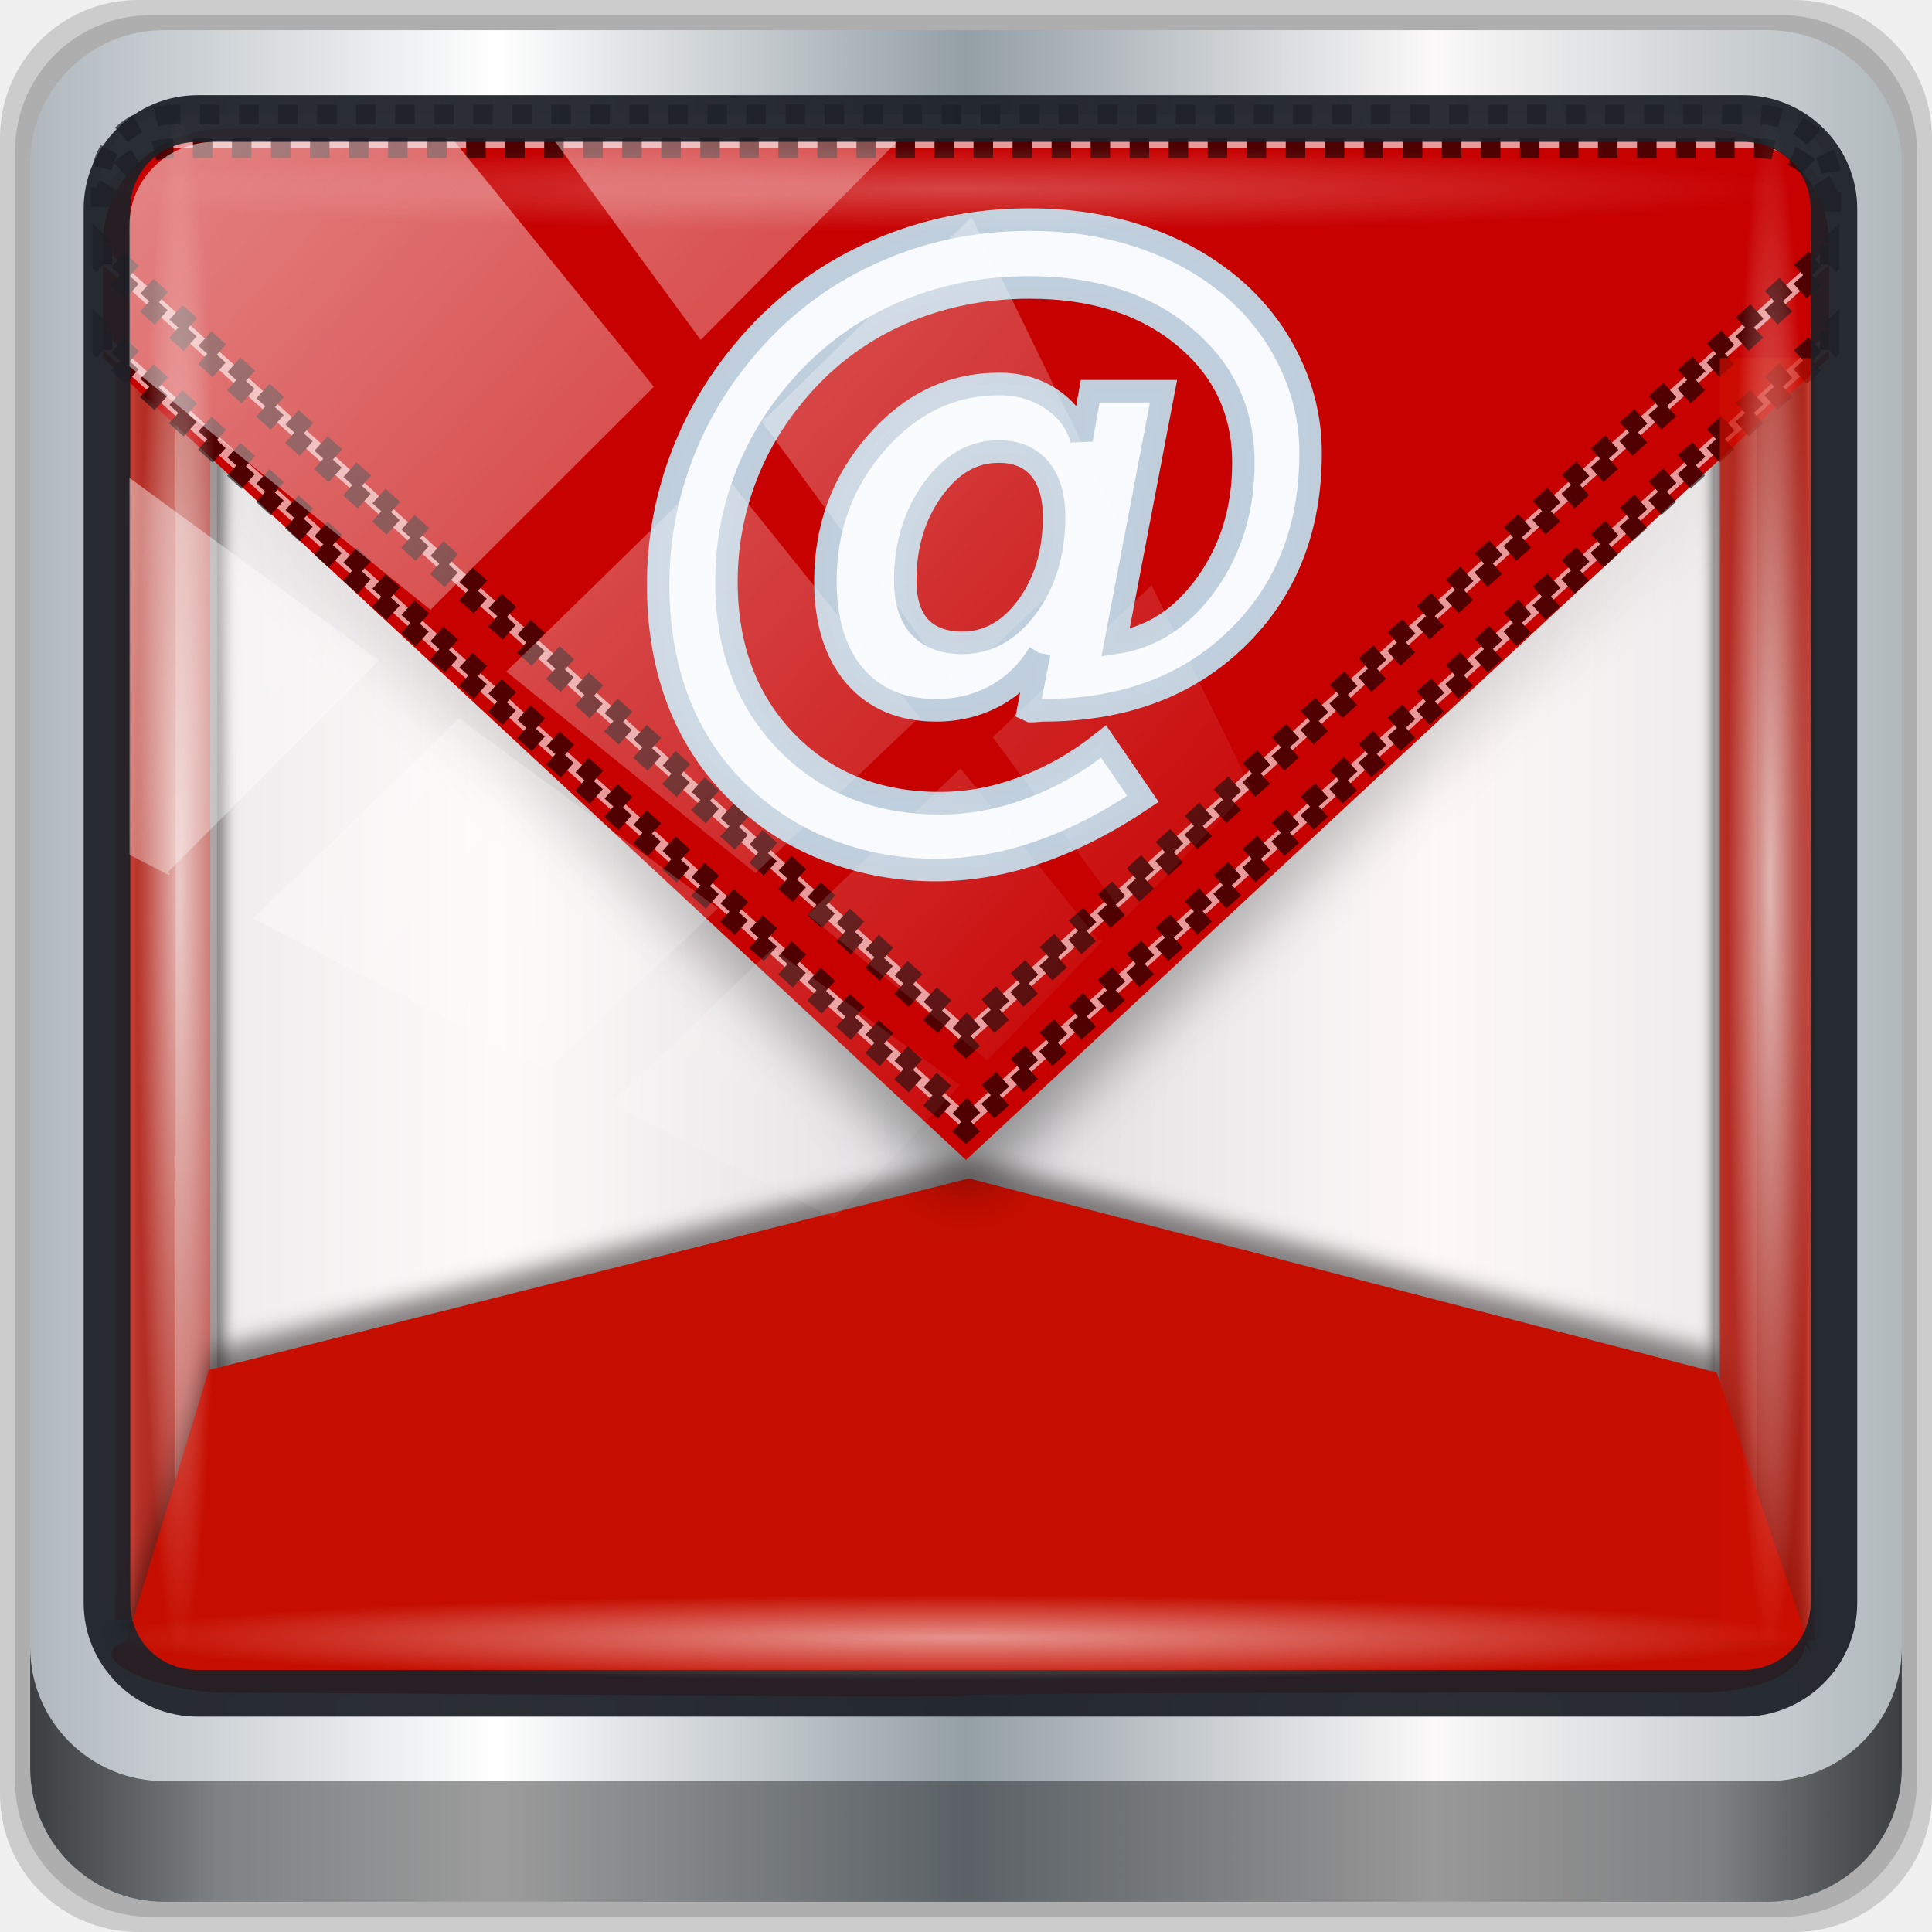
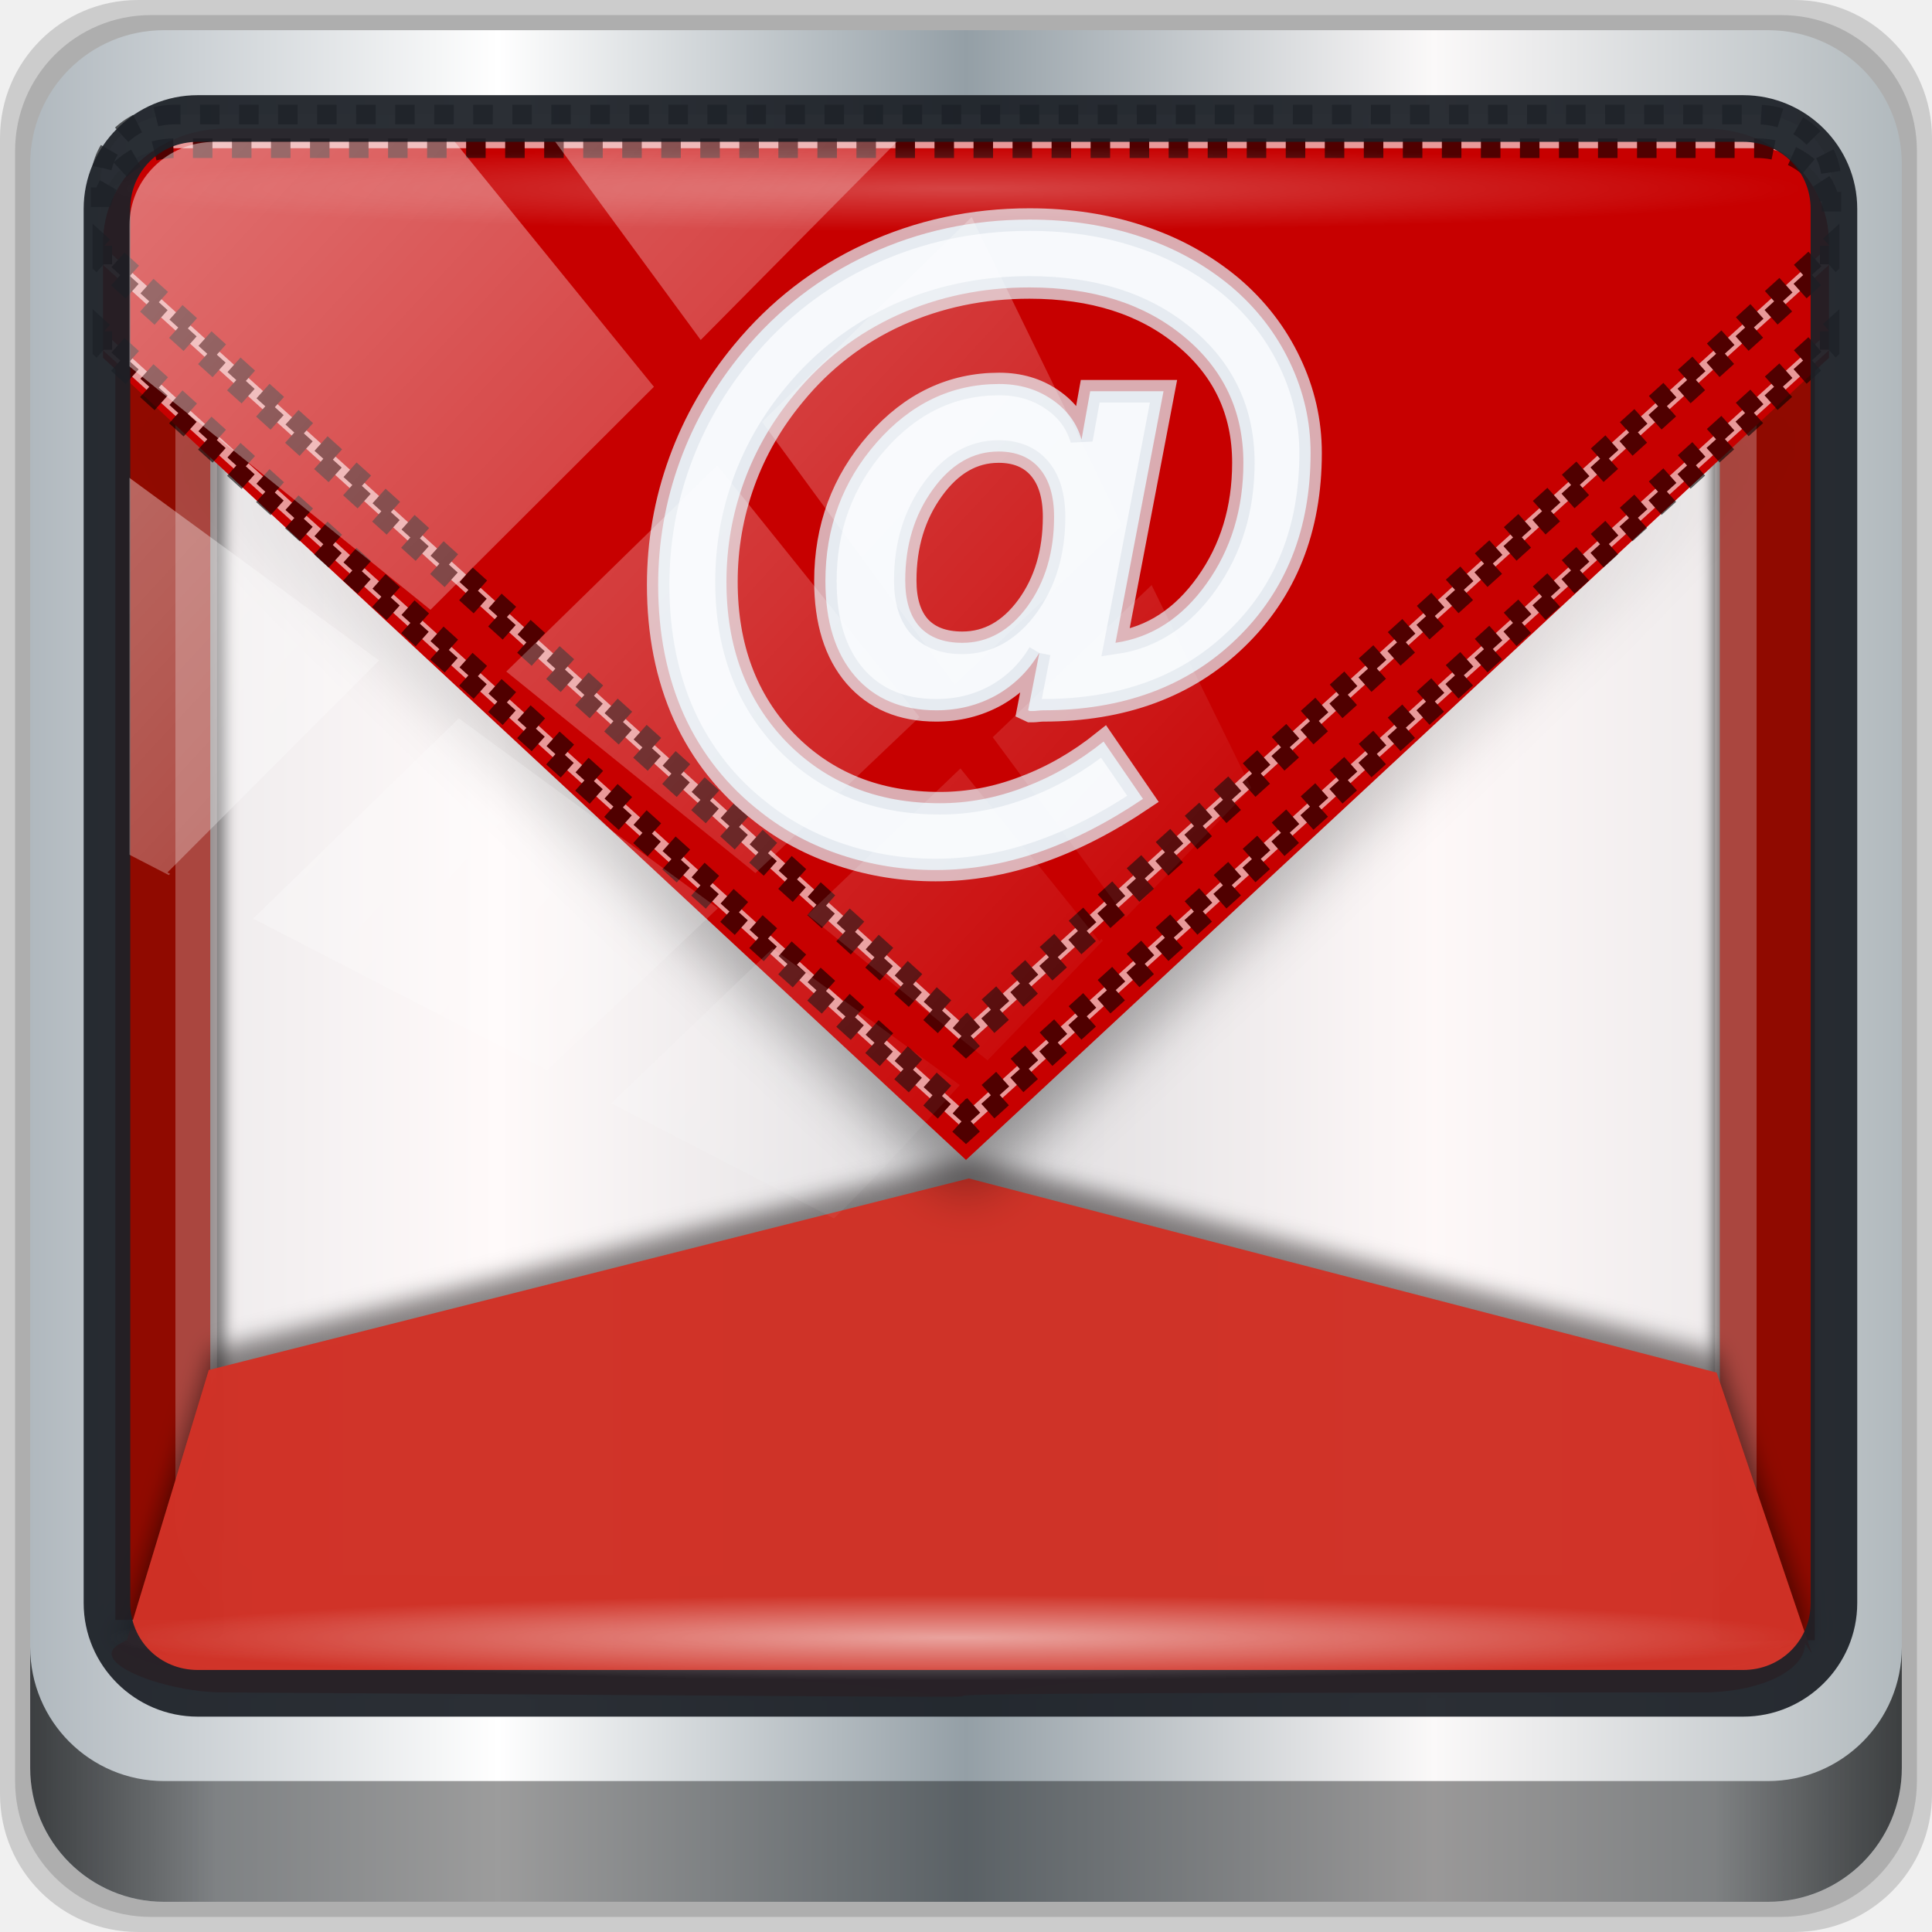
<svg xmlns="http://www.w3.org/2000/svg" xmlns:xlink="http://www.w3.org/1999/xlink" width="96" height="96" viewBox="0 0 96 96" version="1.1" id="svg1072">
  <defs id="defs1066">
    <linearGradient y2="47" x2="90" y1="47" x1="6" gradientTransform="matrix(1.107143,0,0,1.107143,-4.993903,-3.620687)" gradientUnits="userSpaceOnUse" id="linearGradient4071" xlink:href="#linearGradient6139-0" />
    <linearGradient id="linearGradient6139-0">
      <stop style="stop-color:#b0b8be;stop-opacity:1" offset="0" id="stop6141-2" />
      <stop id="stop6151-0" offset="0.25" style="stop-color:#ffffff;stop-opacity:1;" />
      <stop id="stop6147-1" offset="0.5" style="stop-color:#949fa6;stop-opacity:1" />
      <stop style="stop-color:#fbf9f9;stop-opacity:1;" offset="0.75" id="stop6149-4" />
      <stop style="stop-color:#b1b9bd;stop-opacity:1" offset="1" id="stop6143-4" />
    </linearGradient>
    <linearGradient gradientUnits="userSpaceOnUse" y2="88.172" x2="94.5" y1="88.172" x1="1.5" id="linearGradient4129" xlink:href="#linearGradient3832-0-6-1-1" gradientTransform="translate(0.1489535,0.415026)" />
    <linearGradient id="linearGradient3832-0-6-1-1">
      <stop id="stop3834-6-3-7-1" offset="0" style="stop-color:#000000;stop-opacity:1;" />
      <stop style="stop-color:#000000;stop-opacity:0.588;" offset="0.1" id="stop3872-2-4" />
      <stop id="stop3844-6-2-7-6" offset="0.9" style="stop-color:#000000;stop-opacity:0.588;" />
      <stop id="stop3836-5-0-2-9" offset="1" style="stop-color:#000000;stop-opacity:1;" />
    </linearGradient>
    <radialGradient r="43.199" fy="44.893" fx="13.948" cy="44.893" cx="13.948" gradientTransform="matrix(0.9751338,0,0,0.04919072,34.04765,79.58172)" gradientUnits="userSpaceOnUse" id="radialGradient7462" xlink:href="#linearGradient3737" />
    <linearGradient id="linearGradient3737">
      <stop id="stop3739" style="stop-color:#ffffff;stop-opacity:1" offset="0" />
      <stop id="stop3741" style="stop-color:#ffffff;stop-opacity:0" offset="1" />
    </linearGradient>
-     <radialGradient r="43.199" fy="44.893" fx="13.948" cy="44.893" cx="13.948" gradientTransform="matrix(0.8883266,0,0,0.04919072,31.95952,-90.31726)" gradientUnits="userSpaceOnUse" id="radialGradient7464" xlink:href="#linearGradient3737" />
    <linearGradient y2="14.514" x2="50.528" y1="-28.642" x1="2.771" gradientUnits="userSpaceOnUse" id="linearGradient4767" xlink:href="#linearGradient3737" />
    <clipPath clipPathUnits="userSpaceOnUse" id="clipPath4156-4-1">
      <path style="opacity:0.6;fill:#ffffff;fill-opacity:1;stroke:none" d="m 27.046,-55.695 -14.214,13.321 h 0.061 l 15.653,21.771 10.231,-10.546 C 38.562,-32.302 27.468,-54.819 27.046,-55.695 Z M 9.647,-39.383 -5.241,-25.321 15.988,-7.806 26.372,-18.383 Z m 31.491,12.951 -9.741,9.714 8.945,12.458 7.781,-7.555 z m -49.84,4.379 -13.754,12.982 26.283,13.846 0.061,-0.062 -0.123,-0.062 L 13.599,-5.401 -8.702,-22.053 Z m 38.015,7.401 -9.803,9.775 11.579,9.559 7.628,-7.401 -8.669,-11.009 z m 20.187,5.674 -7.383,7.216 6.188,8.542 5.82,-6.137 z m -32.195,6.322 -9.557,9.498 13.662,7.185 7.934,-7.678 z m 23.312,2.374 -7.107,6.938 8.363,6.907 5.361,-5.674 -0.061,-0.092 -0.092,0.123 -6.464,-8.203 z m -8.73,8.542 -7.505,7.339 10.354,5.458 c 1.397,-1.321 5.675,-6.123 5.851,-6.322 z" id="path4158-0-8" />
    </clipPath>
    <linearGradient xlink:href="#linearGradient3641-9" id="linearGradient4784" gradientUnits="userSpaceOnUse" gradientTransform="translate(100,-1)" x1="51" y1="62" x2="51" y2="21" />
    <linearGradient id="linearGradient3641-9">
      <stop offset="0" style="stop-color:#000000;stop-opacity:1" id="stop3643-0" />
      <stop offset="1" style="stop-color:#000000;stop-opacity:0" id="stop3645-4" />
    </linearGradient>
    <clipPath id="clipPath3703-2">
      <rect style="fill:#ff00ff;fill-opacity:1;fill-rule:nonzero;stroke:none" id="rect3705-4" y="6" x="106" ry="6" rx="6" height="84" width="84" />
    </clipPath>
    <filter style="color-interpolation-filters:sRGB" id="filter3649-9">
      <feGaussianBlur stdDeviation="1.38" id="feGaussianBlur3651-1" />
    </filter>
-     <radialGradient xlink:href="#linearGradient3737" id="radialGradient870" gradientUnits="userSpaceOnUse" gradientTransform="matrix(0.8883266,0,0,0.04919072,31.95952,-11.2672)" cx="13.948" cy="44.893" fx="13.948" fy="44.893" r="43.199" />
    <radialGradient xlink:href="#linearGradient3737" id="radialGradient874" gradientUnits="userSpaceOnUse" gradientTransform="matrix(0.9751338,0,0,0.04919072,34.04765,7.581722)" cx="13.948" cy="44.893" fx="13.948" fy="44.893" r="43.199" />
    <filter style="color-interpolation-filters:sRGB" id="filter889" x="-0.016" width="1.031" y="-0.051" height="1.103">
      <feGaussianBlur stdDeviation="0.589" id="feGaussianBlur891" />
    </filter>
    <filter style="color-interpolation-filters:sRGB" id="filter907" x="-0.174" width="1.348" y="-0.013" height="1.026">
      <feGaussianBlur stdDeviation="0.342" id="feGaussianBlur909" />
    </filter>
  </defs>
  <g id="layer1" transform="translate(0,-1026.52)">
    <g transform="translate(-0.1489564,1026.105)" style="display:inline" id="g2574">
      <path id="path3288" d="M 89.292,0.415 H 7.006 c -3.799,0 -6.857,3.058 -6.857,6.857 V 89.558 c 0,3.799 3.058,6.857 6.857,6.857 H 89.292 c 3.799,0 6.857,-3.058 6.857,-6.857 V 7.272 c 0,-3.799 -3.058,-6.857 -6.857,-6.857 z" style="display:inline;opacity:0.15;fill:#000000;fill-opacity:1;fill-rule:nonzero;stroke:none" />
      <path style="display:inline;opacity:0.15;fill:#000000;fill-opacity:1;fill-rule:nonzero;stroke:none" d="M 88.649,1.165 H 7.649 c -3.739,0 -6.75,3.01 -6.75,6.75 V 88.915 c 0,3.74 3.011,6.75 6.75,6.75 H 88.649 c 3.74,0 6.75,-3.01 6.75,-6.75 V 7.915 c 0,-3.739 -3.01,-6.75 -6.75,-6.75 z" id="path4085" />
      <path id="rect4251-1" d="M 88.006,1.915 H 8.292 c -3.68,0 -6.643,2.963 -6.643,6.643 V 88.272 c 0,3.68 2.963,6.643 6.643,6.643 H 88.006 c 3.68,0 6.643,-2.963 6.643,-6.643 V 8.558 c 0,-3.68 -2.963,-6.643 -6.643,-6.643 z" style="display:inline;fill:url(#linearGradient4071);fill-opacity:1;fill-rule:nonzero;stroke:none" />
      <path id="path3400-6" d="m 11.39,6.802 c -2.856,0 -5.124,2.288 -5.124,5.171 v 21.427 7.239 39.914 c 1.097,1.684 2.969,2.812 5.124,2.812 h 4.099 65.589 4.099 c 2.155,0 4.027,-1.127 5.124,-2.812 V 40.64 33.401 11.973 c 0,-2.883 -2.268,-5.171 -5.124,-5.171 z" style="display:inline;opacity:0.678;fill:#fff7f7;fill-opacity:1;fill-rule:nonzero;stroke:none;stroke-width:1.03" />
      <rect ry="0" y="18.208" x="6.608" height="63.709" width="4.716" id="rect911" style="opacity:1;fill:#020000;fill-opacity:0.49;stroke:none;stroke-width:0.23;stroke-linejoin:bevel;stroke-miterlimit:4;stroke-dasharray:none;stroke-opacity:0.781;filter:url(#filter907)" />
-       <rect style="opacity:1;fill:#ce0f00;fill-opacity:0.696;stroke:none;stroke-width:0.23;stroke-linejoin:bevel;stroke-miterlimit:4;stroke-dasharray:none;stroke-opacity:0.781" id="rect871" width="4.716" height="63.709" x="5.882" y="17.197" ry="0" />
+       <rect style="opacity:1;fill:#900a00;fill-opacity:1;stroke:none;stroke-width:0.23;stroke-linejoin:bevel;stroke-miterlimit:4;stroke-dasharray:none;stroke-opacity:0.781" id="rect871" width="4.716" height="63.709" x="5.882" y="17.197" ry="0" />
      <rect style="opacity:1;fill:#020000;fill-opacity:0.696;stroke:none;stroke-width:0.23;stroke-linejoin:bevel;stroke-miterlimit:4;stroke-dasharray:none;stroke-opacity:0.781;filter:url(#filter907)" id="rect893" width="4.716" height="63.709" x="85.308" y="18.208" ry="0" />
+       <rect ry="0" y="18.208" x="85.608" height="63.709" width="4.716" id="rect873" style="opacity:1;fill:#900a00;fill-opacity:1;stroke:none;stroke-width:0.23;stroke-linejoin:bevel;stroke-miterlimit:4;stroke-dasharray:none;stroke-opacity:0.781" />
      <g transform="matrix(0.9341867,0,0,0.9386783,18.42483,18.40425)" id="g940">
        <path style="color:#000000;font-style:normal;font-variant:normal;font-weight:normal;font-stretch:normal;font-size:medium;line-height:normal;font-family:Sans;-inkscape-font-specification:Sans;text-indent:0;text-align:start;text-decoration:none;text-decoration-line:none;letter-spacing:normal;word-spacing:normal;text-transform:none;writing-mode:lr-tb;direction:ltr;baseline-shift:baseline;text-anchor:start;display:inline;overflow:visible;visibility:visible;opacity:0.297;fill:#e6d5d5;fill-opacity:1;stroke:none;stroke-width:2.376;marker:none;enable-background:accumulate" d="m -4.824,-10.445 c -2.974,0 -5.409,2.424 -5.409,5.388 V 61.057 c 0,2.965 2.435,5.388 5.409,5.388 H 68.46 c 2.974,0 5.409,-2.423 5.409,-5.388 V -5.057 c 0,-2.965 -2.435,-5.388 -5.409,-5.388 z m 0,2.213 H 68.46 c 1.802,0 3.199,1.412 3.199,3.175 V 61.057 c 0,1.762 -1.397,3.175 -3.199,3.175 H -4.824 c -1.802,0 -3.199,-1.412 -3.199,-3.175 V -5.057 c 0,-1.762 1.397,-3.175 3.199,-3.175 z" id="path4989-3" />
        <path d="m 31.97,42.153 -40.249,10.139 -4.532,14.287 -0.364,0.195 c -1.844,0.99 2.411,2.585 5.465,2.585 78.686,0.514 0,0 78.692,0 3.054,0 5.465,-1.14 5.465,-2.585 l 0.364,0.531 -5.065,-14.875 z" id="path875" style="opacity:1;fill:#060000;fill-opacity:0.474;stroke:none;stroke-width:0.755;filter:url(#filter889)" />
-         <path style="opacity:1;fill:#c50e00;fill-opacity:1;stroke:none;stroke-width:0.755" id="path3619" d="m 31.97,43.218 -40.429,10.139 -4.352,14.287 -0.364,0.195 c -1.844,0.99 2.411,2.585 5.465,2.585 78.686,0.514 0,0 78.692,0 3.054,0 5.465,-1.14 5.465,-2.585 l 0.364,0.531 -5.065,-14.875 z" />
+         <path style="opacity:1;fill:#d23226;fill-opacity:0.972;stroke:none;stroke-width:0.755" id="path3619" d="m 31.97,43.218 -40.429,10.139 -4.352,14.287 -0.364,0.195 c -1.844,0.99 2.411,2.585 5.465,2.585 78.686,0.514 0,0 78.692,0 3.054,0 5.465,-1.14 5.465,-2.585 l 0.364,0.531 -5.065,-14.875 z" />
        <path style="opacity:0.4;fill:url(#linearGradient4784);fill-opacity:1;stroke:none;filter:url(#filter3649-9)" id="path3637" clip-path="url(#clipPath3703-2)" transform="matrix(1.092943,0,0,1.011068,-129.9374,-17.41536)" d="m 112,7 c -3.324,0 -6,2.676 -6,6 v 6 l 42,42 42,-42 v -6 c 0,-3.324 -2.676,-6 -6,-6 z" />
        <path style="opacity:1;fill:#c70000;fill-opacity:1;stroke:none;stroke-width:0.957" id="path3613" d="m -7.528,-12.36 c -3.633,0 -6.558,2.706 -6.558,6.066 v 6.066 L 31.818,42.238 77.722,-0.227 V -6.294 c 0,-3.361 -2.925,-6.066 -6.558,-6.066 z" />
        <path style="opacity:0.6;fill:#ffffff;fill-opacity:1;stroke:#000000;stroke-width:1.038;stroke-miterlimit:4;stroke-dasharray:1.038, 1.038;stroke-dashoffset:0;stroke-opacity:1" id="path3709" d="m -14.119,-1.635 v 0.985 L 31.818,40.7 77.755,-0.651 V -1.635 L 31.818,39.716 Z" />
        <path id="path4442" d="m -10.244,-13.102 c -2.194,0 -3.972,1.583 -3.972,3.537 v 1.783 c 0,-1.954 1.778,-3.537 3.972,-3.537 h 84.124 c 2.194,0 3.972,1.583 3.972,3.537 V -9.565 c 0,-1.954 -1.778,-3.537 -3.972,-3.537 z m -3.876,6.944 v 0.985 L 31.818,36.177 77.756,-5.173 V -6.159 L 31.818,35.193 Z" style="opacity:0.6;fill:#ffffff;fill-opacity:1;stroke:#000000;stroke-width:1.038;stroke-miterlimit:4;stroke-dasharray:1.038, 1.038;stroke-dashoffset:0;stroke-opacity:1" />
-         <g transform="matrix(1.098782,0,0,1.098782,-20.64308,-18.98794)" style="font-style:italic;font-weight:bold;font-size:32.922px;line-height:125%;font-family:Sans;-inkscape-font-specification:'Sans Bold Italic';letter-spacing:0px;word-spacing:0px;fill:#f8fcff;fill-opacity:1;stroke:#c0d1df;stroke-opacity:0.99" id="text4444">
-           <path d="m 49.316,21.593 c -1.236,1.4e-5 -2.297,0.612 -3.183,1.836 -0.886,1.224 -1.329,2.681 -1.329,4.372 -1.3e-5,0.979 0.233,1.725 0.699,2.238 0.478,0.513 1.166,0.769 2.063,0.769 1.236,6e-6 2.285,-0.583 3.148,-1.749 0.863,-1.177 1.294,-2.617 1.294,-4.319 -2e-5,-1.003 -0.233,-1.778 -0.699,-2.326 -0.466,-0.548 -1.131,-0.822 -1.994,-0.822 m 1.976,9.705 c -0.525,0.874 -1.224,1.556 -2.098,2.046 -0.874,0.478 -1.836,0.717 -2.885,0.717 -1.667,3e-6 -2.979,-0.548 -3.935,-1.644 -0.956,-1.108 -1.434,-2.635 -1.434,-4.582 -1e-5,-2.576 0.828,-4.803 2.483,-6.68 1.655,-1.877 3.631,-2.815 5.928,-2.815 0.968,1.8e-5 1.813,0.245 2.536,0.734 0.734,0.49 1.218,1.137 1.451,1.941 l 0.42,-2.326 h 3.55 l -2.326,12.119 c 1.76,-0.256 3.229,-1.207 4.407,-2.85 1.189,-1.655 1.784,-3.597 1.784,-5.823 -3.1e-5,-2.483 -0.962,-4.512 -2.885,-6.086 -1.912,-1.574 -4.401,-2.361 -7.467,-2.361 -2.285,2.3e-5 -4.413,0.443 -6.383,1.329 -1.959,0.886 -3.626,2.163 -5.001,3.83 -1.073,1.282 -1.889,2.693 -2.448,4.232 -0.56,1.539 -0.839,3.136 -0.839,4.791 -4e-6,3.136 0.962,5.701 2.885,7.694 1.935,1.982 4.418,2.973 7.45,2.973 1.376,-2e-6 2.734,-0.256 4.075,-0.769 1.352,-0.501 2.635,-1.236 3.847,-2.203 l 1.906,2.763 c -1.702,1.142 -3.387,1.999 -5.054,2.571 -1.667,0.571 -3.328,0.857 -4.984,0.857 -1.574,-5e-6 -3.089,-0.239 -4.547,-0.717 -1.457,-0.478 -2.757,-1.166 -3.9,-2.063 -1.632,-1.259 -2.874,-2.815 -3.725,-4.669 -0.839,-1.854 -1.259,-3.952 -1.259,-6.295 -2e-6,-2.052 0.35,-4.034 1.049,-5.946 0.699,-1.912 1.714,-3.666 3.043,-5.264 1.702,-2.052 3.748,-3.626 6.138,-4.722 2.402,-1.107 4.984,-1.661 7.747,-1.661 1.935,2.5e-5 3.725,0.274 5.369,0.822 1.644,0.536 3.113,1.341 4.407,2.413 1.224,1.038 2.168,2.256 2.833,3.655 0.664,1.387 0.997,2.839 0.997,4.354 -3.4e-5,3.672 -1.195,6.657 -3.585,8.953 -2.378,2.297 -5.503,3.445 -9.373,3.445 -0.058,3e-6 -0.14,0.006 -0.245,0.017 -0.105,0.012 -0.181,0.017 -0.227,0.017 -0.058,10e-7 -0.111,10e-7 -0.157,0 -0.035,-0.012 -0.064,-0.023 -0.087,-0.035 l 0.542,-2.763" style="opacity:0.989;fill:#f8fcff;fill-opacity:1;stroke:#c0d1df;stroke-width:1.088;stroke-opacity:0.99" id="path4449" />
+         <g transform="matrix(1.098782,0,0,1.098782,-20.64308,-18.98794)" style="font-style:italic;font-weight:bold;font-size:32.922px;line-height:125%;font-family:Sans;-inkscape-font-specification:'Sans Bold Italic';letter-spacing:0px;word-spacing:0px;fill:#f8fcff;fill-opacity:0.996;stroke:#dfe7ef;stroke-opacity:0.746" id="text4444">
+           <path d="m 49.316,21.593 c -1.236,1.4e-5 -2.297,0.612 -3.183,1.836 -0.886,1.224 -1.329,2.681 -1.329,4.372 -1.3e-5,0.979 0.233,1.725 0.699,2.238 0.478,0.513 1.166,0.769 2.063,0.769 1.236,6e-6 2.285,-0.583 3.148,-1.749 0.863,-1.177 1.294,-2.617 1.294,-4.319 -2e-5,-1.003 -0.233,-1.778 -0.699,-2.326 -0.466,-0.548 -1.131,-0.822 -1.994,-0.822 m 1.976,9.705 c -0.525,0.874 -1.224,1.556 -2.098,2.046 -0.874,0.478 -1.836,0.717 -2.885,0.717 -1.667,3e-6 -2.979,-0.548 -3.935,-1.644 -0.956,-1.108 -1.434,-2.635 -1.434,-4.582 -1e-5,-2.576 0.828,-4.803 2.483,-6.68 1.655,-1.877 3.631,-2.815 5.928,-2.815 0.968,1.8e-5 1.813,0.245 2.536,0.734 0.734,0.49 1.218,1.137 1.451,1.941 l 0.42,-2.326 h 3.55 l -2.326,12.119 c 1.76,-0.256 3.229,-1.207 4.407,-2.85 1.189,-1.655 1.784,-3.597 1.784,-5.823 -3.1e-5,-2.483 -0.962,-4.512 -2.885,-6.086 -1.912,-1.574 -4.401,-2.361 -7.467,-2.361 -2.285,2.3e-5 -4.413,0.443 -6.383,1.329 -1.959,0.886 -3.626,2.163 -5.001,3.83 -1.073,1.282 -1.889,2.693 -2.448,4.232 -0.56,1.539 -0.839,3.136 -0.839,4.791 -4e-6,3.136 0.962,5.701 2.885,7.694 1.935,1.982 4.418,2.973 7.45,2.973 1.376,-2e-6 2.734,-0.256 4.075,-0.769 1.352,-0.501 2.635,-1.236 3.847,-2.203 l 1.906,2.763 c -1.702,1.142 -3.387,1.999 -5.054,2.571 -1.667,0.571 -3.328,0.857 -4.984,0.857 -1.574,-5e-6 -3.089,-0.239 -4.547,-0.717 -1.457,-0.478 -2.757,-1.166 -3.9,-2.063 -1.632,-1.259 -2.874,-2.815 -3.725,-4.669 -0.839,-1.854 -1.259,-3.952 -1.259,-6.295 -2e-6,-2.052 0.35,-4.034 1.049,-5.946 0.699,-1.912 1.714,-3.666 3.043,-5.264 1.702,-2.052 3.748,-3.626 6.138,-4.722 2.402,-1.107 4.984,-1.661 7.747,-1.661 1.935,2.5e-5 3.725,0.274 5.369,0.822 1.644,0.536 3.113,1.341 4.407,2.413 1.224,1.038 2.168,2.256 2.833,3.655 0.664,1.387 0.997,2.839 0.997,4.354 -3.4e-5,3.672 -1.195,6.657 -3.585,8.953 -2.378,2.297 -5.503,3.445 -9.373,3.445 -0.058,3e-6 -0.14,0.006 -0.245,0.017 -0.105,0.012 -0.181,0.017 -0.227,0.017 -0.058,10e-7 -0.111,10e-7 -0.157,0 -0.035,-0.012 -0.064,-0.023 -0.087,-0.035 l 0.542,-2.763" style="opacity:0.989;fill:#f8fcff;fill-opacity:0.996;stroke:#dfe7ef;stroke-width:1.088;stroke-opacity:0.746" id="path4449" />
        </g>
      </g>
-       <rect ry="0" y="18.208" x="85.608" height="63.709" width="4.716" id="rect873" style="opacity:1;fill:#ce0f00;fill-opacity:0.696;stroke:none;stroke-width:0.23;stroke-linejoin:bevel;stroke-miterlimit:4;stroke-dasharray:none;stroke-opacity:0.781" />
      <path style="color:#000000;font-style:normal;font-variant:normal;font-weight:normal;font-stretch:normal;font-size:medium;line-height:normal;font-family:Sans;-inkscape-font-specification:Sans;text-indent:0;text-align:start;text-decoration:none;text-decoration-line:none;letter-spacing:normal;word-spacing:normal;text-transform:none;writing-mode:lr-tb;direction:ltr;baseline-shift:baseline;text-anchor:start;display:inline;overflow:visible;visibility:visible;fill:#1c2127;fill-opacity:0.932;stroke:none;stroke-width:2.376;marker:none;enable-background:accumulate" d="m 9.974,5.144 c -3.117,0 -5.668,2.54 -5.668,5.646 v 69.278 c 0,3.106 2.551,5.646 5.668,5.646 H 86.766 c 3.117,0 5.668,-2.54 5.668,-5.646 V 10.79 c 0,-3.106 -2.551,-5.646 -5.668,-5.646 z m 0,2.319 H 86.766 c 1.888,0 3.352,1.48 3.352,3.327 v 69.278 c 0,1.846 -1.464,3.327 -3.352,3.327 H 9.974 c -1.888,0 -3.352,-1.48 -3.352,-3.327 V 10.79 c 0,-1.846 1.464,-3.327 3.352,-3.327 z" id="path4989" />
      <path id="path4118" d="m 1.649,82.259 v 6 c 0,3.68 2.976,6.656 6.656,6.656 H 87.993 c 3.68,0 6.656,-2.976 6.656,-6.656 v -6 c 0,3.68 -2.976,6.656 -6.656,6.656 H 8.305 c -3.68,0 -6.656,-2.976 -6.656,-6.656 z" style="display:inline;opacity:0.658;fill:url(#linearGradient4129);fill-opacity:1;fill-rule:nonzero;stroke:none" />
      <rect ry="4.25" rx="0" y="79.665" x="5.524" height="4.25" width="84.25" id="rect4131" style="opacity:0.55;fill:url(#radialGradient7462);fill-opacity:1;stroke:none" />
-       <rect transform="rotate(90)" style="opacity:0.669;fill:url(#radialGradient7464);fill-opacity:1;stroke:none" id="rect4141" width="76.75" height="4.25" x="5.975" y="-90.234" rx="0" ry="4.25" />
-       <rect clip-path="url(#clipPath4156-4-1)" ry="3.957" rx="3.957" y="-30" x="2" height="69.024" width="75.966" id="rect4146" style="opacity:0.508;fill:url(#linearGradient4767);fill-opacity:1;stroke:none" transform="matrix(1.069245,0,0,1.047683,4.44418,38.89401)" />
-       <rect ry="4.25" rx="0" y="-11.184" x="5.975" height="4.25" width="76.75" id="rect868" style="opacity:0.669;fill:url(#radialGradient870);fill-opacity:1;stroke:none" transform="rotate(90)" />
+       <rect clip-path="url(#clipPath4156-4-1)" ry="3.957" rx="3.957" y="-30" x="2" height="69.024" width="75.966" id="rect4146" style="opacity:0.439;fill:url(#linearGradient4767);fill-opacity:1;stroke:none" transform="matrix(1.069245,0,0,1.047683,4.44418,38.89401)" />
      <rect style="opacity:0.266;fill:url(#radialGradient874);fill-opacity:1;stroke:none" id="rect872" width="84.25" height="4.25" x="5.524" y="7.665" rx="0" ry="4.25" />
    </g>
  </g>
</svg>
